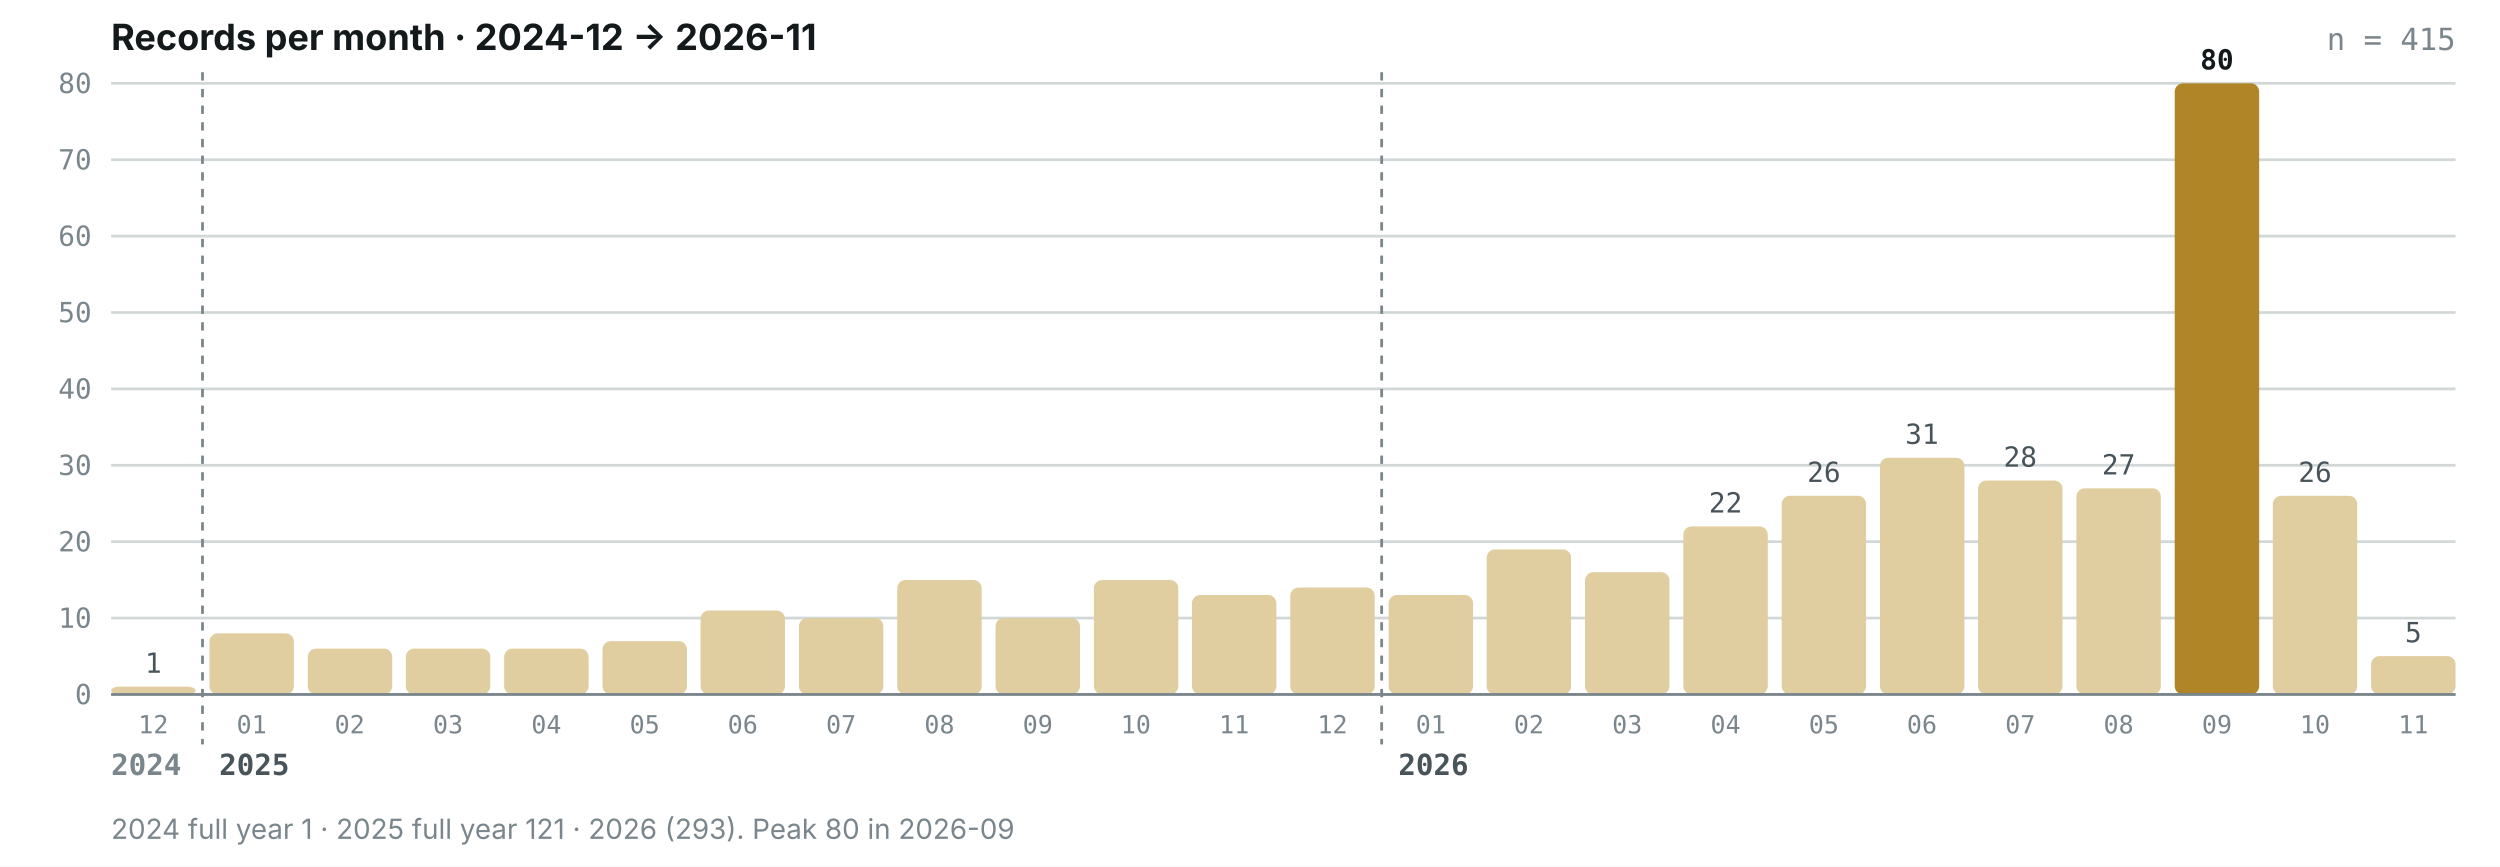
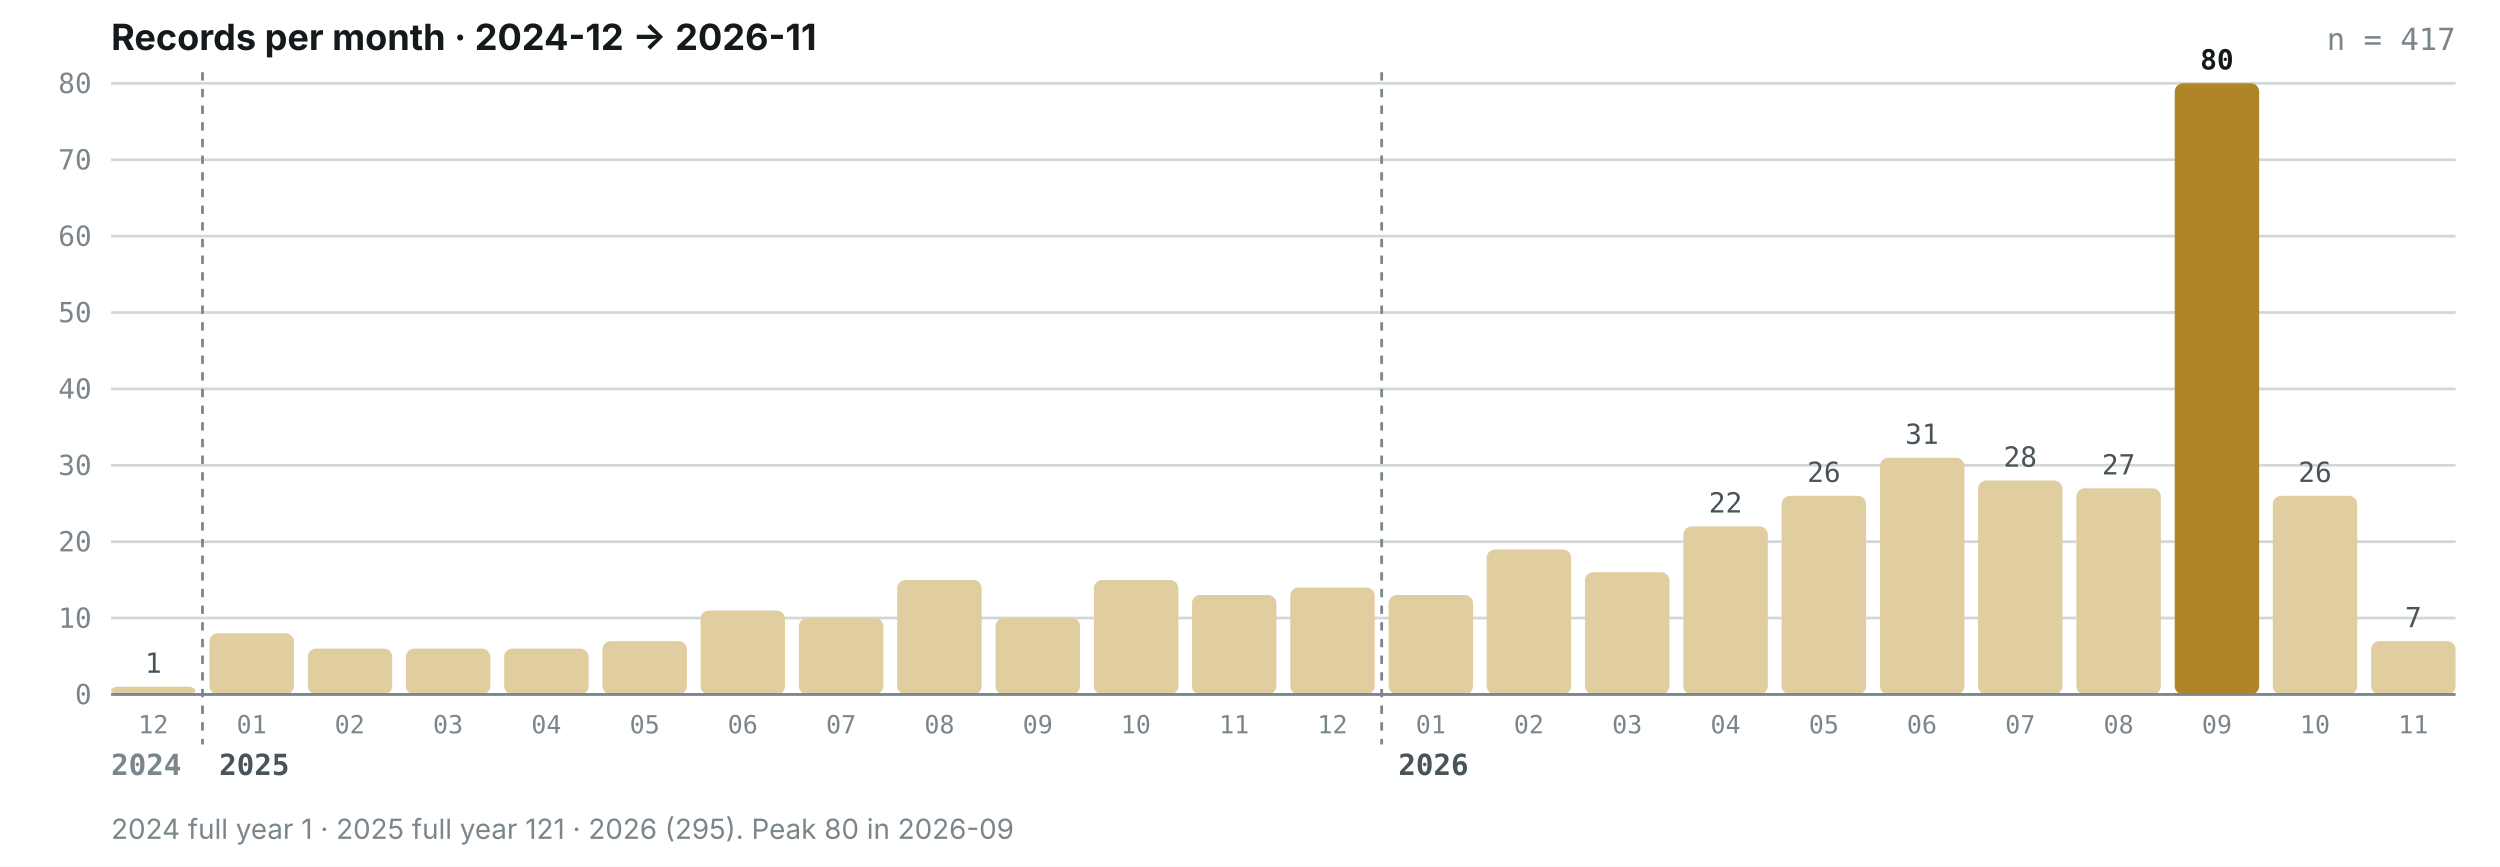
<svg xmlns="http://www.w3.org/2000/svg" viewBox="0 0 900 312" width="900" height="312" role="img" font-family="ui-sans-serif,-apple-system,'Segoe UI','PingFang SC','Microsoft YaHei',sans-serif">
  <rect width="900" height="312" fill="#FFFFFF" />
  <text x="40" y="18" font-size="13" font-weight="700" fill="#141A1C">Records per month · 2024-12 → 2026-11</text>
-   <text x="884" y="18" font-size="11" text-anchor="end" fill="#7A868C" font-family="ui-monospace,'SF Mono','Cascadia Mono','Consolas',monospace">n = 415</text>
+   <text x="884" y="18" font-size="11" text-anchor="end" fill="#7A868C" font-family="ui-monospace,'SF Mono','Cascadia Mono','Consolas',monospace">n = 417</text>
  <line x1="40" y1="250.0" x2="884" y2="250.0" stroke="#D2D8D8" stroke-width="1" />
  <text x="33" y="253.5" font-size="10" text-anchor="end" fill="#7A868C" font-family="ui-monospace,'SF Mono','Cascadia Mono','Consolas',monospace">0</text>
  <line x1="40" y1="222.5" x2="884" y2="222.5" stroke="#D2D8D8" stroke-width="1" />
  <text x="33" y="226.0" font-size="10" text-anchor="end" fill="#7A868C" font-family="ui-monospace,'SF Mono','Cascadia Mono','Consolas',monospace">10</text>
  <line x1="40" y1="195.0" x2="884" y2="195.0" stroke="#D2D8D8" stroke-width="1" />
  <text x="33" y="198.5" font-size="10" text-anchor="end" fill="#7A868C" font-family="ui-monospace,'SF Mono','Cascadia Mono','Consolas',monospace">20</text>
  <line x1="40" y1="167.5" x2="884" y2="167.5" stroke="#D2D8D8" stroke-width="1" />
  <text x="33" y="171.0" font-size="10" text-anchor="end" fill="#7A868C" font-family="ui-monospace,'SF Mono','Cascadia Mono','Consolas',monospace">30</text>
  <line x1="40" y1="140.0" x2="884" y2="140.0" stroke="#D2D8D8" stroke-width="1" />
  <text x="33" y="143.5" font-size="10" text-anchor="end" fill="#7A868C" font-family="ui-monospace,'SF Mono','Cascadia Mono','Consolas',monospace">40</text>
  <line x1="40" y1="112.5" x2="884" y2="112.5" stroke="#D2D8D8" stroke-width="1" />
  <text x="33" y="116.0" font-size="10" text-anchor="end" fill="#7A868C" font-family="ui-monospace,'SF Mono','Cascadia Mono','Consolas',monospace">50</text>
  <line x1="40" y1="85.0" x2="884" y2="85.0" stroke="#D2D8D8" stroke-width="1" />
  <text x="33" y="88.5" font-size="10" text-anchor="end" fill="#7A868C" font-family="ui-monospace,'SF Mono','Cascadia Mono','Consolas',monospace">60</text>
  <line x1="40" y1="57.5" x2="884" y2="57.5" stroke="#D2D8D8" stroke-width="1" />
  <text x="33" y="61.0" font-size="10" text-anchor="end" fill="#7A868C" font-family="ui-monospace,'SF Mono','Cascadia Mono','Consolas',monospace">70</text>
  <line x1="40" y1="30.0" x2="884" y2="30.0" stroke="#D2D8D8" stroke-width="1" />
  <text x="33" y="33.5" font-size="10" text-anchor="end" fill="#7A868C" font-family="ui-monospace,'SF Mono','Cascadia Mono','Consolas',monospace">80</text>
  <line x1="72.9" y1="26" x2="72.9" y2="268" stroke="#7A868C" stroke-width="1" stroke-dasharray="3 3" />
  <text x="78.9" y="279.0" font-size="10.5" font-weight="700" fill="#48545A" font-family="ui-monospace,'SF Mono','Cascadia Mono','Consolas',monospace">2025</text>
  <line x1="497.4" y1="26" x2="497.4" y2="268" stroke="#7A868C" stroke-width="1" stroke-dasharray="3 3" />
  <text x="503.4" y="279.0" font-size="10.5" font-weight="700" fill="#48545A" font-family="ui-monospace,'SF Mono','Cascadia Mono','Consolas',monospace">2026</text>
  <rect x="40.0" y="247.2" width="30.4" height="2.8" rx="3" fill="#E0CDA0" />
  <text x="55.2" y="242.2" font-size="10" text-anchor="middle" fill="#48545A" font-family="ui-monospace,'SF Mono','Cascadia Mono','Consolas',monospace" font-weight="500">1</text>
  <text x="55.2" y="264.0" font-size="9" text-anchor="middle" fill="#7A868C" font-family="ui-monospace,'SF Mono','Cascadia Mono','Consolas',monospace">12</text>
  <rect x="75.4" y="228.0" width="30.4" height="22.0" rx="3" fill="#E0CDA0" />
  <text x="90.6" y="264.0" font-size="9" text-anchor="middle" fill="#7A868C" font-family="ui-monospace,'SF Mono','Cascadia Mono','Consolas',monospace">01</text>
  <rect x="110.8" y="233.5" width="30.4" height="16.5" rx="3" fill="#E0CDA0" />
  <text x="125.9" y="264.0" font-size="9" text-anchor="middle" fill="#7A868C" font-family="ui-monospace,'SF Mono','Cascadia Mono','Consolas',monospace">02</text>
  <rect x="146.1" y="233.5" width="30.4" height="16.5" rx="3" fill="#E0CDA0" />
  <text x="161.3" y="264.0" font-size="9" text-anchor="middle" fill="#7A868C" font-family="ui-monospace,'SF Mono','Cascadia Mono','Consolas',monospace">03</text>
  <rect x="181.5" y="233.5" width="30.4" height="16.5" rx="3" fill="#E0CDA0" />
  <text x="196.7" y="264.0" font-size="9" text-anchor="middle" fill="#7A868C" font-family="ui-monospace,'SF Mono','Cascadia Mono','Consolas',monospace">04</text>
  <rect x="216.9" y="230.8" width="30.4" height="19.2" rx="3" fill="#E0CDA0" />
  <text x="232.1" y="264.0" font-size="9" text-anchor="middle" fill="#7A868C" font-family="ui-monospace,'SF Mono','Cascadia Mono','Consolas',monospace">05</text>
  <rect x="252.2" y="219.8" width="30.4" height="30.2" rx="3" fill="#E0CDA0" />
  <text x="267.4" y="264.0" font-size="9" text-anchor="middle" fill="#7A868C" font-family="ui-monospace,'SF Mono','Cascadia Mono','Consolas',monospace">06</text>
  <rect x="287.6" y="222.5" width="30.4" height="27.5" rx="3" fill="#E0CDA0" />
  <text x="302.8" y="264.0" font-size="9" text-anchor="middle" fill="#7A868C" font-family="ui-monospace,'SF Mono','Cascadia Mono','Consolas',monospace">07</text>
  <rect x="323.0" y="208.8" width="30.4" height="41.2" rx="3" fill="#E0CDA0" />
  <text x="338.2" y="264.0" font-size="9" text-anchor="middle" fill="#7A868C" font-family="ui-monospace,'SF Mono','Cascadia Mono','Consolas',monospace">08</text>
  <rect x="358.4" y="222.5" width="30.4" height="27.5" rx="3" fill="#E0CDA0" />
  <text x="373.6" y="264.0" font-size="9" text-anchor="middle" fill="#7A868C" font-family="ui-monospace,'SF Mono','Cascadia Mono','Consolas',monospace">09</text>
  <rect x="393.8" y="208.8" width="30.4" height="41.2" rx="3" fill="#E0CDA0" />
  <text x="408.9" y="264.0" font-size="9" text-anchor="middle" fill="#7A868C" font-family="ui-monospace,'SF Mono','Cascadia Mono','Consolas',monospace">10</text>
  <rect x="429.1" y="214.2" width="30.4" height="35.8" rx="3" fill="#E0CDA0" />
  <text x="444.3" y="264.0" font-size="9" text-anchor="middle" fill="#7A868C" font-family="ui-monospace,'SF Mono','Cascadia Mono','Consolas',monospace">11</text>
  <rect x="464.5" y="211.5" width="30.4" height="38.5" rx="3" fill="#E0CDA0" />
  <text x="479.7" y="264.0" font-size="9" text-anchor="middle" fill="#7A868C" font-family="ui-monospace,'SF Mono','Cascadia Mono','Consolas',monospace">12</text>
  <rect x="499.9" y="214.2" width="30.4" height="35.8" rx="3" fill="#E0CDA0" />
  <text x="515.1" y="264.0" font-size="9" text-anchor="middle" fill="#7A868C" font-family="ui-monospace,'SF Mono','Cascadia Mono','Consolas',monospace">01</text>
  <rect x="535.2" y="197.8" width="30.4" height="52.2" rx="3" fill="#E0CDA0" />
  <text x="550.4" y="264.0" font-size="9" text-anchor="middle" fill="#7A868C" font-family="ui-monospace,'SF Mono','Cascadia Mono','Consolas',monospace">02</text>
  <rect x="570.6" y="206.0" width="30.4" height="44.0" rx="3" fill="#E0CDA0" />
  <text x="585.8" y="264.0" font-size="9" text-anchor="middle" fill="#7A868C" font-family="ui-monospace,'SF Mono','Cascadia Mono','Consolas',monospace">03</text>
  <rect x="606.0" y="189.5" width="30.4" height="60.5" rx="3" fill="#E0CDA0" />
  <text x="621.2" y="184.5" font-size="10" text-anchor="middle" fill="#48545A" font-family="ui-monospace,'SF Mono','Cascadia Mono','Consolas',monospace" font-weight="500">22</text>
  <text x="621.2" y="264.0" font-size="9" text-anchor="middle" fill="#7A868C" font-family="ui-monospace,'SF Mono','Cascadia Mono','Consolas',monospace">04</text>
  <rect x="641.4" y="178.5" width="30.4" height="71.5" rx="3" fill="#E0CDA0" />
  <text x="656.6" y="173.5" font-size="10" text-anchor="middle" fill="#48545A" font-family="ui-monospace,'SF Mono','Cascadia Mono','Consolas',monospace" font-weight="500">26</text>
  <text x="656.6" y="264.0" font-size="9" text-anchor="middle" fill="#7A868C" font-family="ui-monospace,'SF Mono','Cascadia Mono','Consolas',monospace">05</text>
  <rect x="676.8" y="164.8" width="30.4" height="85.2" rx="3" fill="#E0CDA0" />
  <text x="691.9" y="159.8" font-size="10" text-anchor="middle" fill="#48545A" font-family="ui-monospace,'SF Mono','Cascadia Mono','Consolas',monospace" font-weight="500">31</text>
  <text x="691.9" y="264.0" font-size="9" text-anchor="middle" fill="#7A868C" font-family="ui-monospace,'SF Mono','Cascadia Mono','Consolas',monospace">06</text>
  <rect x="712.1" y="173.0" width="30.4" height="77.0" rx="3" fill="#E0CDA0" />
  <text x="727.3" y="168.0" font-size="10" text-anchor="middle" fill="#48545A" font-family="ui-monospace,'SF Mono','Cascadia Mono','Consolas',monospace" font-weight="500">28</text>
  <text x="727.3" y="264.0" font-size="9" text-anchor="middle" fill="#7A868C" font-family="ui-monospace,'SF Mono','Cascadia Mono','Consolas',monospace">07</text>
  <rect x="747.5" y="175.8" width="30.4" height="74.2" rx="3" fill="#E0CDA0" />
  <text x="762.7" y="170.8" font-size="10" text-anchor="middle" fill="#48545A" font-family="ui-monospace,'SF Mono','Cascadia Mono','Consolas',monospace" font-weight="500">27</text>
  <text x="762.7" y="264.0" font-size="9" text-anchor="middle" fill="#7A868C" font-family="ui-monospace,'SF Mono','Cascadia Mono','Consolas',monospace">08</text>
  <rect x="782.9" y="30.0" width="30.4" height="220.0" rx="3" fill="#B08528" />
  <text x="798.1" y="25.0" font-size="10" text-anchor="middle" fill="#141A1C" font-family="ui-monospace,'SF Mono','Cascadia Mono','Consolas',monospace" font-weight="700">80</text>
  <text x="798.1" y="264.0" font-size="9" text-anchor="middle" fill="#7A868C" font-family="ui-monospace,'SF Mono','Cascadia Mono','Consolas',monospace">09</text>
  <rect x="818.2" y="178.5" width="30.4" height="71.5" rx="3" fill="#E0CDA0" />
  <text x="833.4" y="173.5" font-size="10" text-anchor="middle" fill="#48545A" font-family="ui-monospace,'SF Mono','Cascadia Mono','Consolas',monospace" font-weight="500">26</text>
  <text x="833.4" y="264.0" font-size="9" text-anchor="middle" fill="#7A868C" font-family="ui-monospace,'SF Mono','Cascadia Mono','Consolas',monospace">10</text>
-   <rect x="853.6" y="236.2" width="30.4" height="13.8" rx="3" fill="#E0CDA0" />
-   <text x="868.8" y="231.2" font-size="10" text-anchor="middle" fill="#48545A" font-family="ui-monospace,'SF Mono','Cascadia Mono','Consolas',monospace" font-weight="500">5</text>
+   <rect x="853.6" y="230.8" width="30.4" height="19.2" rx="3" fill="#E0CDA0" />
+   <text x="868.8" y="225.8" font-size="10" text-anchor="middle" fill="#48545A" font-family="ui-monospace,'SF Mono','Cascadia Mono','Consolas',monospace" font-weight="500">7</text>
  <text x="868.8" y="264.0" font-size="9" text-anchor="middle" fill="#7A868C" font-family="ui-monospace,'SF Mono','Cascadia Mono','Consolas',monospace">11</text>
  <line x1="40" y1="250" x2="884" y2="250" stroke="#7A868C" stroke-width="1" />
  <text x="40" y="279.0" font-size="10.5" font-weight="700" fill="#7A868C" font-family="ui-monospace,'SF Mono','Cascadia Mono','Consolas',monospace">2024</text>
-   <text x="40" y="302" font-size="10" fill="#7A868C">2024 full year 1 · 2025 full year 121 · 2026 (293). Peak 80 in 2026-09</text>
+   <text x="40" y="302" font-size="10" fill="#7A868C">2024 full year 1 · 2025 full year 121 · 2026 (295). Peak 80 in 2026-09</text>
</svg>
